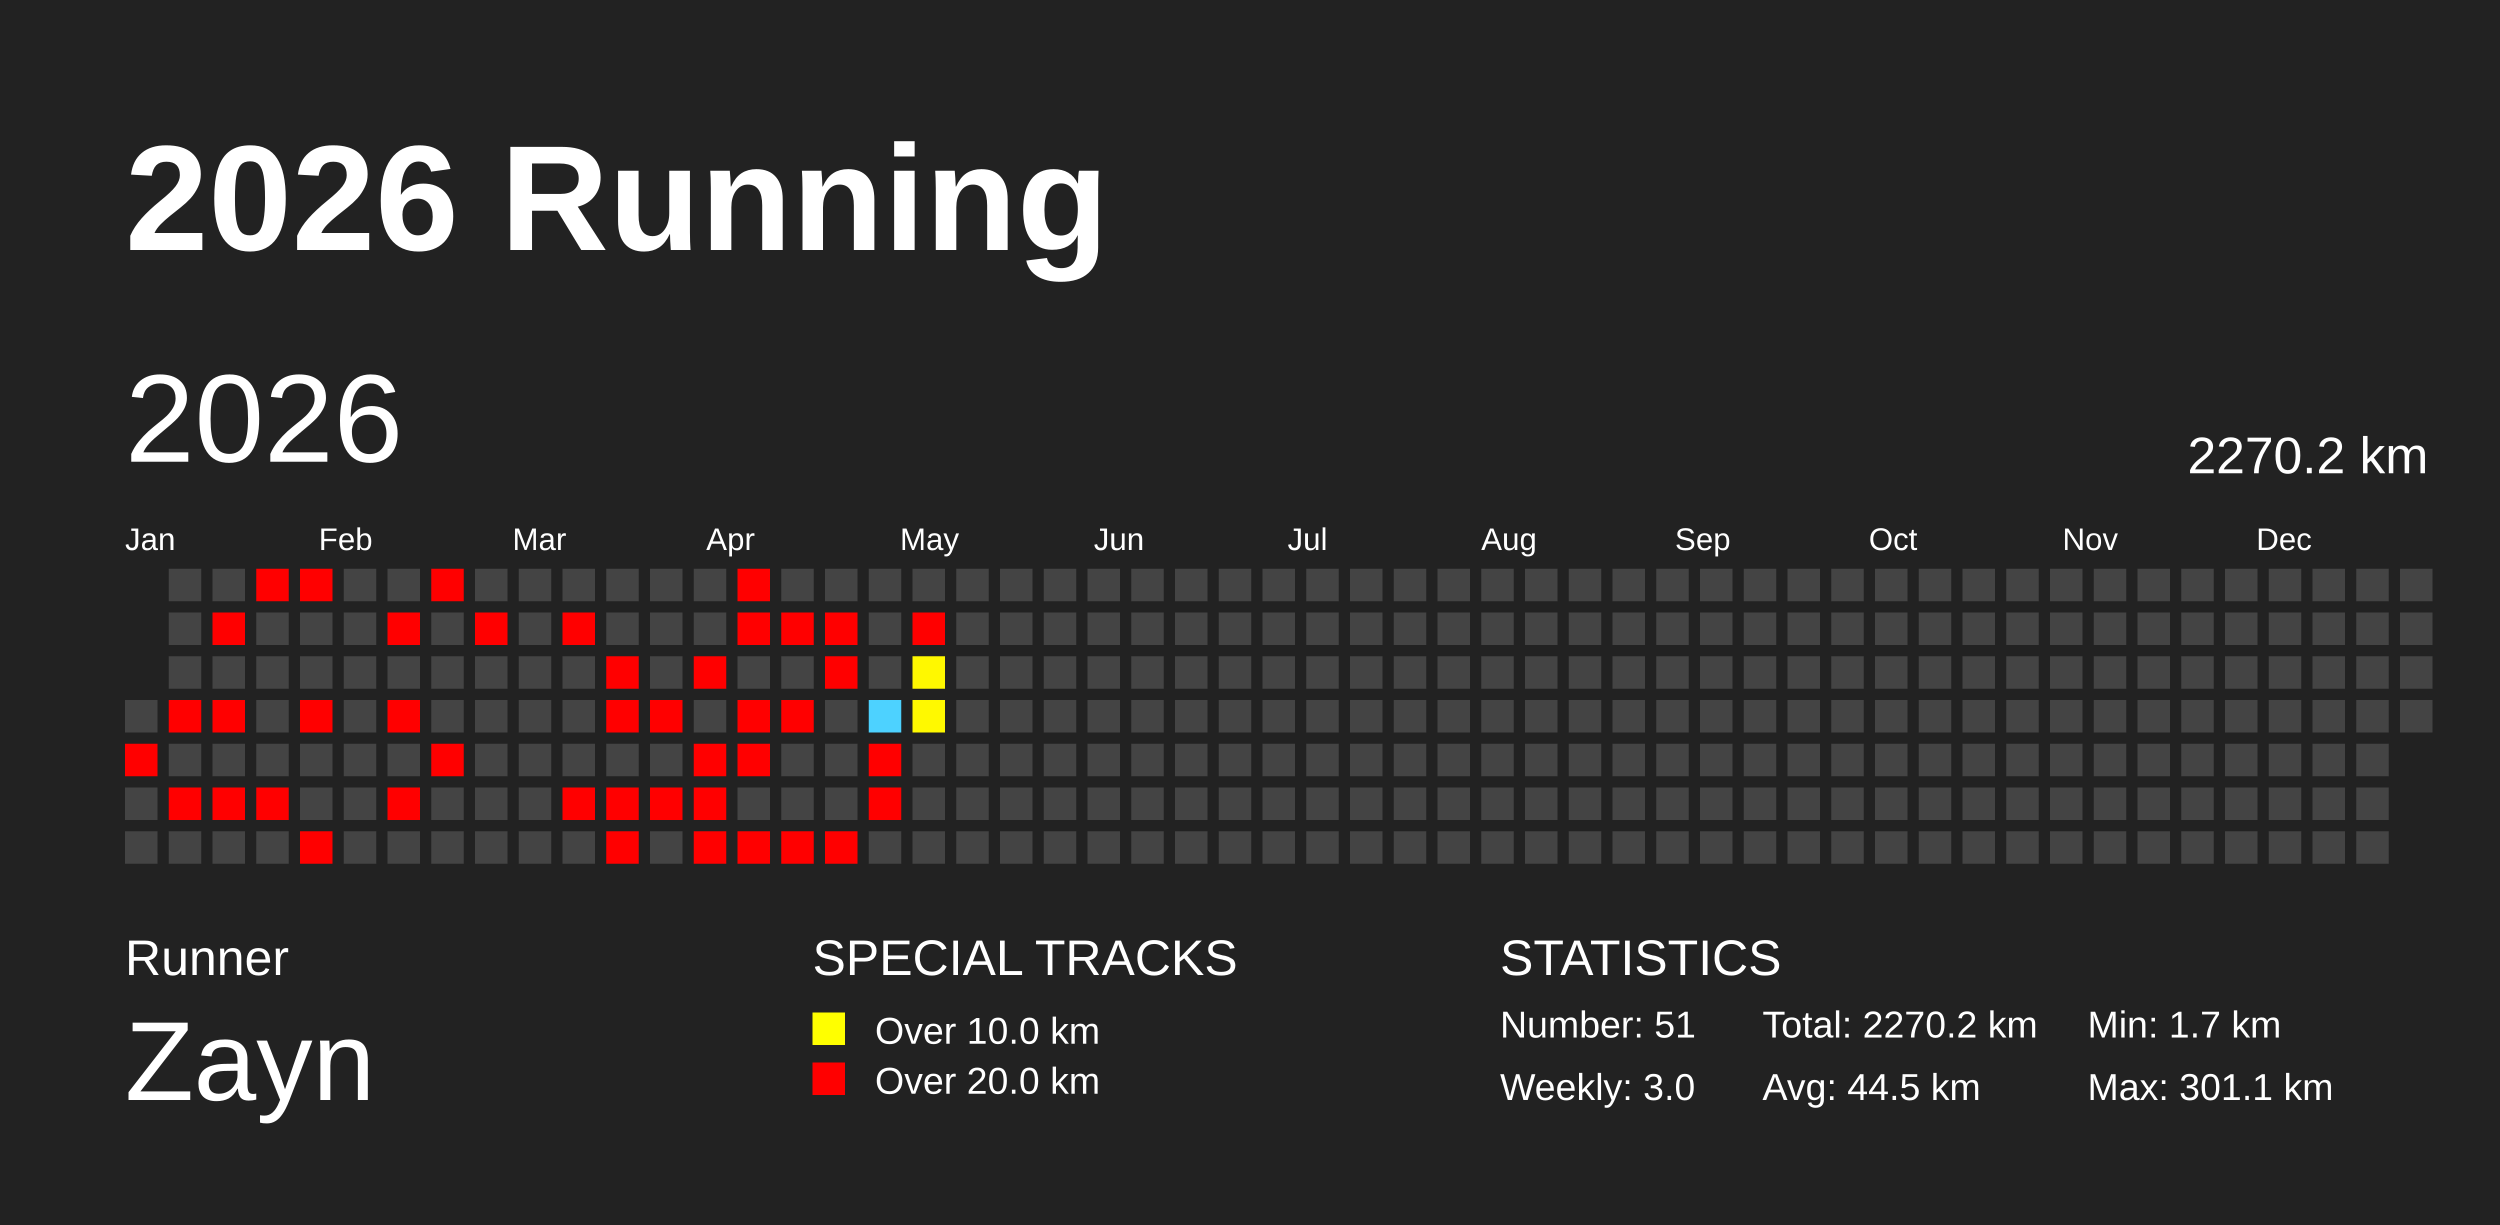
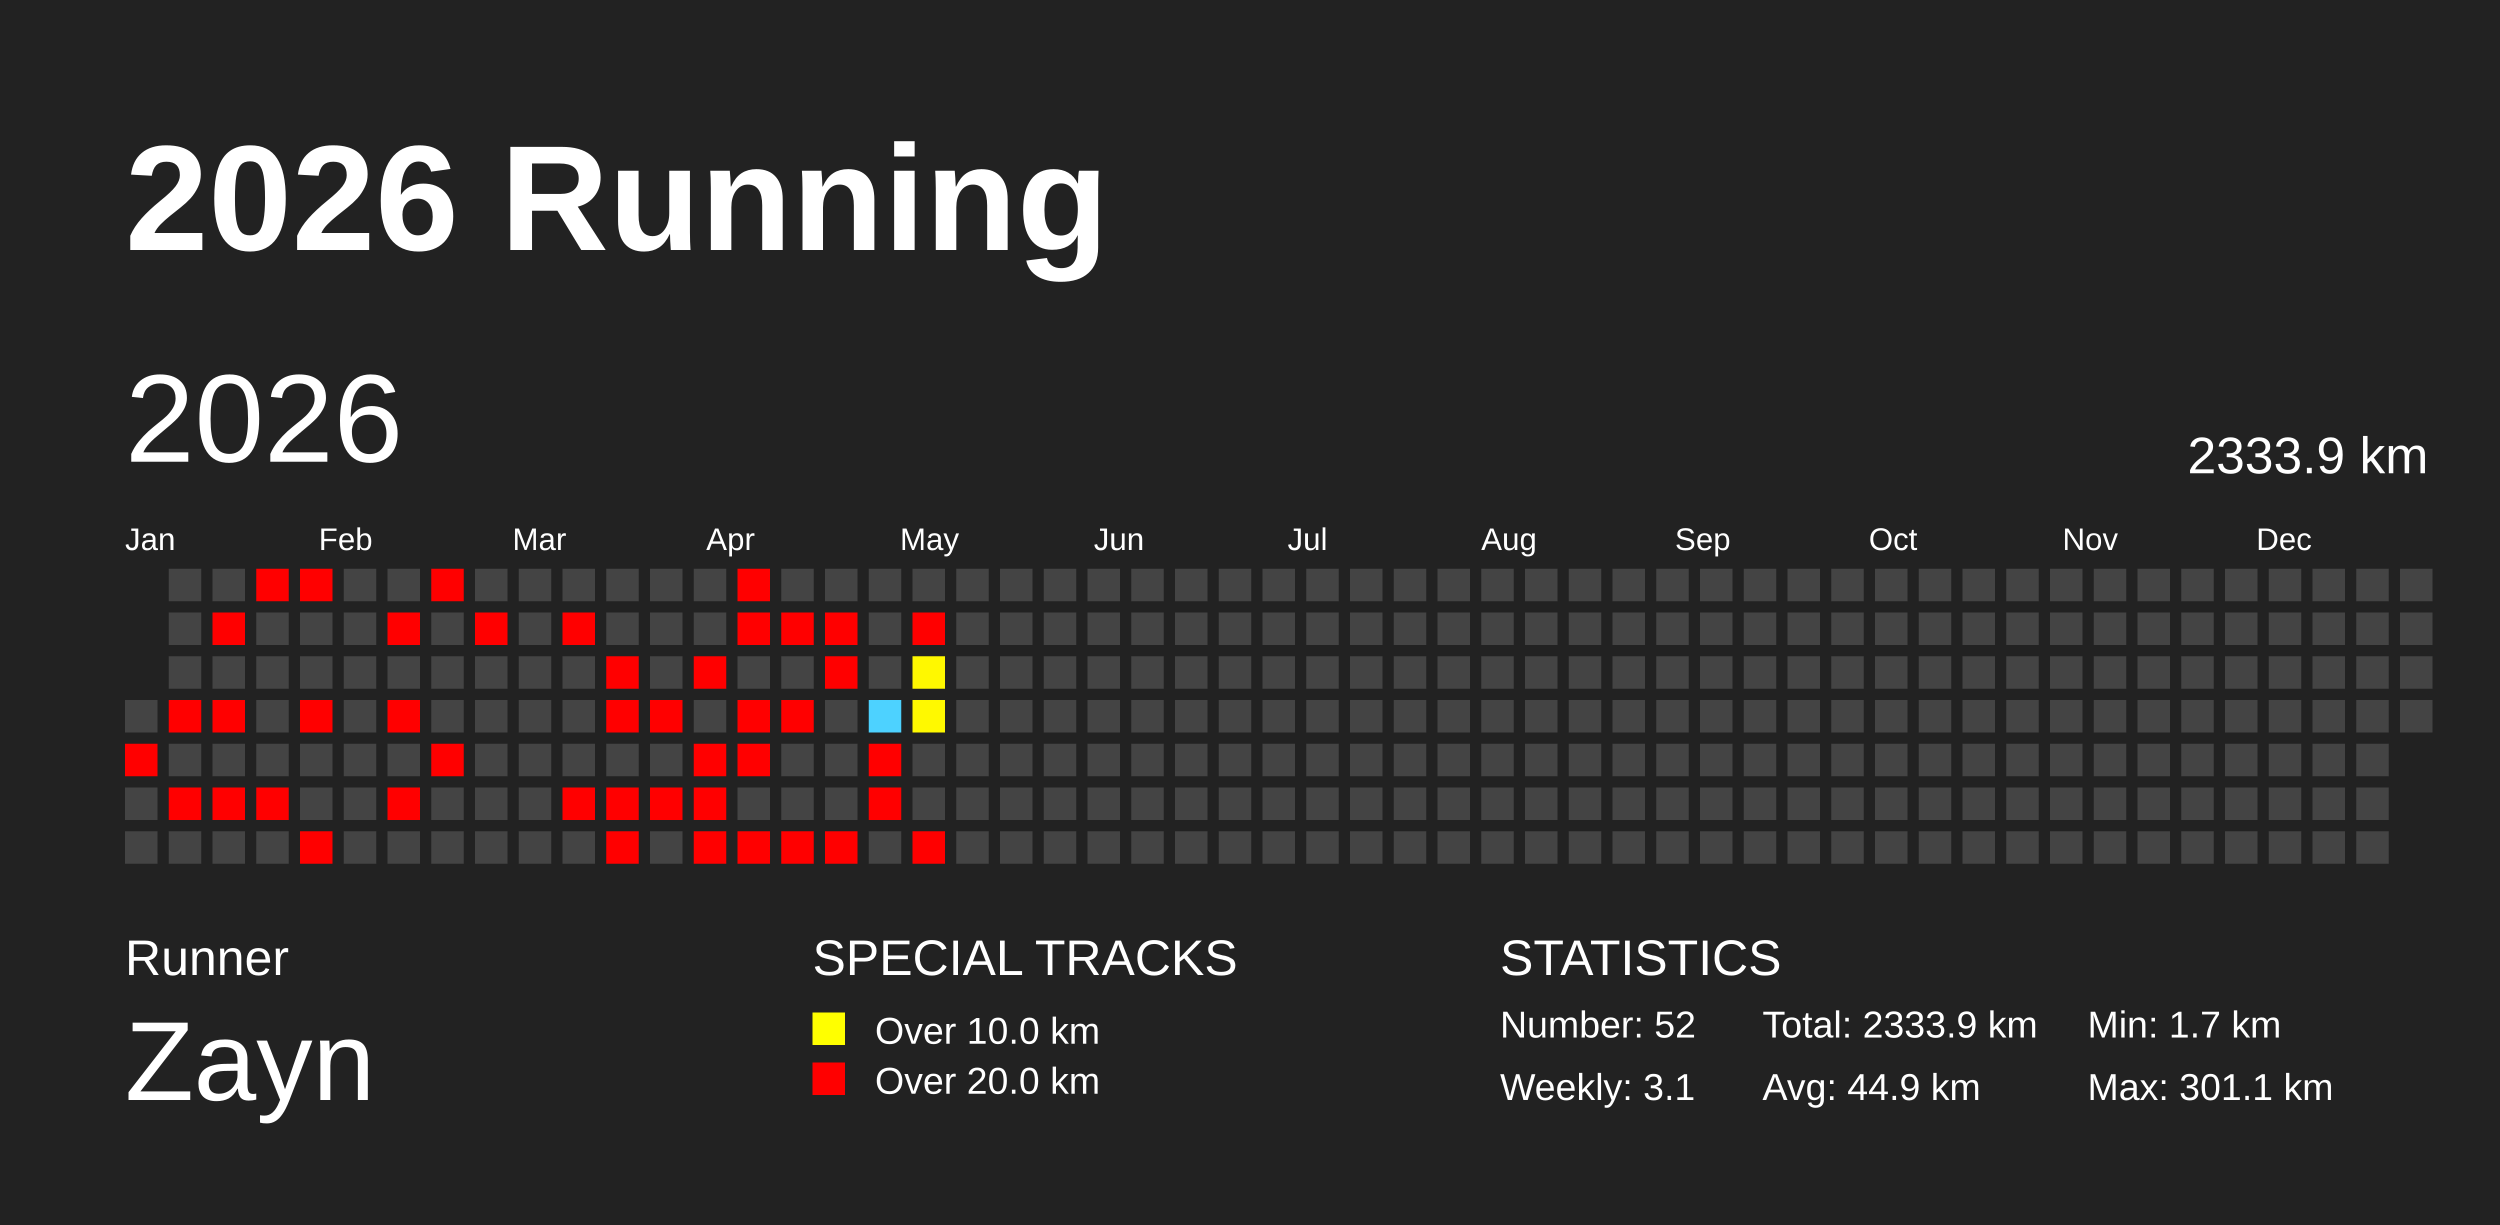
<svg xmlns="http://www.w3.org/2000/svg" baseProfile="full" height="98mm" version="1.1" viewBox="0,0,200,98" width="200mm">
  <defs />
  <rect fill="#222222" height="98" width="200" x="0" y="0" />
  <text fill="#FFFFFF" style="font-size:12px; font-family:Arial; font-weight:bold;" x="10" y="20">2026 Running</text>
  <text fill="#FFFFFF" style="font-size:4px; font-family:Arial" x="10" y="78">Runner</text>
  <text fill="#FFFFFF" style="font-size:9px; font-family:Arial" x="10" y="88">Zayn</text>
  <text fill="#FFFFFF" style="font-size:4px; font-family:Arial" x="65" y="78">SPECIAL TRACKS</text>
  <rect fill="yellow" height="2.6" width="2.6" x="65" y="81" />
  <text fill="#FFFFFF" style="font-size:3px; font-family:Arial" x="70" y="83.5">Over 10.0 km</text>
  <rect fill="red" height="2.6" width="2.6" x="65" y="85" />
  <text fill="#FFFFFF" style="font-size:3px; font-family:Arial" x="70" y="87.5">Over 20.0 km</text>
  <text fill="#FFFFFF" style="font-size:4px; font-family:Arial" x="120" y="78">STATISTICS</text>
-   <text fill="#FFFFFF" style="font-size:3px; font-family:Arial" x="120" y="83">Number: 51</text>
-   <text fill="#FFFFFF" style="font-size:3px; font-family:Arial" x="120" y="88">Weekly: 3.0</text>
-   <text fill="#FFFFFF" style="font-size:3px; font-family:Arial" x="141" y="83">Total: 2270.2 km</text>
-   <text fill="#FFFFFF" style="font-size:3px; font-family:Arial" x="141" y="88">Avg: 44.5 km</text>
+   <text fill="#FFFFFF" style="font-size:3px; font-family:Arial" x="120" y="83">Number: 52</text>
+   <text fill="#FFFFFF" style="font-size:3px; font-family:Arial" x="120" y="88">Weekly: 3.1</text>
+   <text fill="#FFFFFF" style="font-size:3px; font-family:Arial" x="141" y="83">Total: 2333.9 km</text>
+   <text fill="#FFFFFF" style="font-size:3px; font-family:Arial" x="141" y="88">Avg: 44.9 km</text>
  <text fill="#FFFFFF" style="font-size:3px; font-family:Arial" x="167" y="83">Min: 1.7 km</text>
  <text fill="#FFFFFF" style="font-size:3px; font-family:Arial" x="167" y="88">Max: 301.1 km</text>
  <text dominant-baseline="hanging" fill="#FFFFFF" style="font-size:10.0px; font-family:Arial;" x="10" y="30">2026</text>
-   <text dominant-baseline="hanging" fill="#FFFFFF" style="font-size:4.125px; font-family:Arial;" x="175" y="35">2270.2 km</text>
+   <text dominant-baseline="hanging" fill="#FFFFFF" style="font-size:4.125px; font-family:Arial;" x="175" y="35">2333.9 km</text>
  <text fill="#FFFFFF" style="font-size:2.5px; font-family:Arial" x="10.0" y="44">Jan</text>
  <text fill="#FFFFFF" style="font-size:2.5px; font-family:Arial" x="25.5" y="44">Feb</text>
  <text fill="#FFFFFF" style="font-size:2.5px; font-family:Arial" x="41.0" y="44">Mar</text>
  <text fill="#FFFFFF" style="font-size:2.5px; font-family:Arial" x="56.5" y="44">Apr</text>
  <text fill="#FFFFFF" style="font-size:2.5px; font-family:Arial" x="72.0" y="44">May</text>
  <text fill="#FFFFFF" style="font-size:2.5px; font-family:Arial" x="87.5" y="44">Jun</text>
  <text fill="#FFFFFF" style="font-size:2.5px; font-family:Arial" x="103.0" y="44">Jul</text>
  <text fill="#FFFFFF" style="font-size:2.5px; font-family:Arial" x="118.5" y="44">Aug</text>
  <text fill="#FFFFFF" style="font-size:2.5px; font-family:Arial" x="134.0" y="44">Sep</text>
  <text fill="#FFFFFF" style="font-size:2.5px; font-family:Arial" x="149.5" y="44">Oct</text>
  <text fill="#FFFFFF" style="font-size:2.5px; font-family:Arial" x="165.0" y="44">Nov</text>
  <text fill="#FFFFFF" style="font-size:2.5px; font-family:Arial" x="180.5" y="44">Dec</text>
  <rect fill="#444444" height="2.6" width="2.6" x="10.0" y="56.0" />
  <rect fill="red" height="2.6" width="2.6" x="10.0" y="59.5" />
  <rect fill="#444444" height="2.6" width="2.6" x="10.0" y="63.0" />
  <rect fill="#444444" height="2.6" width="2.6" x="10.0" y="66.5" />
  <rect fill="#444444" height="2.6" width="2.6" x="13.5" y="45.5" />
  <rect fill="#444444" height="2.6" width="2.6" x="13.5" y="49.0" />
  <rect fill="#444444" height="2.6" width="2.6" x="13.5" y="52.5" />
  <rect fill="red" height="2.6" width="2.6" x="13.5" y="56.0" />
  <rect fill="#444444" height="2.6" width="2.6" x="13.5" y="59.5" />
  <rect fill="red" height="2.6" width="2.6" x="13.5" y="63.0" />
  <rect fill="#444444" height="2.6" width="2.6" x="13.5" y="66.5" />
  <rect fill="#444444" height="2.6" width="2.6" x="17.0" y="45.5" />
  <rect fill="red" height="2.6" width="2.6" x="17.0" y="49.0" />
  <rect fill="#444444" height="2.6" width="2.6" x="17.0" y="52.5" />
  <rect fill="red" height="2.6" width="2.6" x="17.0" y="56.0" />
  <rect fill="#444444" height="2.6" width="2.6" x="17.0" y="59.5" />
  <rect fill="red" height="2.6" width="2.6" x="17.0" y="63.0" />
  <rect fill="#444444" height="2.6" width="2.6" x="17.0" y="66.5" />
  <rect fill="red" height="2.6" width="2.6" x="20.5" y="45.5" />
  <rect fill="#444444" height="2.6" width="2.6" x="20.5" y="49.0" />
  <rect fill="#444444" height="2.6" width="2.6" x="20.5" y="52.5" />
  <rect fill="#444444" height="2.6" width="2.6" x="20.5" y="56.0" />
  <rect fill="#444444" height="2.6" width="2.6" x="20.5" y="59.5" />
  <rect fill="red" height="2.6" width="2.6" x="20.5" y="63.0" />
  <rect fill="#444444" height="2.6" width="2.6" x="20.5" y="66.5" />
  <rect fill="red" height="2.6" width="2.6" x="24.0" y="45.5" />
  <rect fill="#444444" height="2.6" width="2.6" x="24.0" y="49.0" />
  <rect fill="#444444" height="2.6" width="2.6" x="24.0" y="52.5" />
  <rect fill="red" height="2.6" width="2.6" x="24.0" y="56.0" />
  <rect fill="#444444" height="2.6" width="2.6" x="24.0" y="59.5" />
  <rect fill="#444444" height="2.6" width="2.6" x="24.0" y="63.0" />
  <rect fill="red" height="2.6" width="2.6" x="24.0" y="66.5" />
  <rect fill="#444444" height="2.6" width="2.6" x="27.5" y="45.5" />
  <rect fill="#444444" height="2.6" width="2.6" x="27.5" y="49.0" />
  <rect fill="#444444" height="2.6" width="2.6" x="27.5" y="52.5" />
  <rect fill="#444444" height="2.6" width="2.6" x="27.5" y="56.0" />
  <rect fill="#444444" height="2.6" width="2.6" x="27.5" y="59.5" />
  <rect fill="#444444" height="2.6" width="2.6" x="27.5" y="63.0" />
  <rect fill="#444444" height="2.6" width="2.6" x="27.5" y="66.5" />
  <rect fill="#444444" height="2.6" width="2.6" x="31.0" y="45.5" />
  <rect fill="red" height="2.6" width="2.6" x="31.0" y="49.0" />
  <rect fill="#444444" height="2.6" width="2.6" x="31.0" y="52.5" />
  <rect fill="red" height="2.6" width="2.6" x="31.0" y="56.0" />
  <rect fill="#444444" height="2.6" width="2.6" x="31.0" y="59.5" />
  <rect fill="red" height="2.6" width="2.6" x="31.0" y="63.0" />
  <rect fill="#444444" height="2.6" width="2.6" x="31.0" y="66.5" />
  <rect fill="red" height="2.6" width="2.6" x="34.5" y="45.5" />
  <rect fill="#444444" height="2.6" width="2.6" x="34.5" y="49.0" />
  <rect fill="#444444" height="2.6" width="2.6" x="34.5" y="52.5" />
  <rect fill="#444444" height="2.6" width="2.6" x="34.5" y="56.0" />
  <rect fill="red" height="2.6" width="2.6" x="34.5" y="59.5" />
  <rect fill="#444444" height="2.6" width="2.6" x="34.5" y="63.0" />
  <rect fill="#444444" height="2.6" width="2.6" x="34.5" y="66.5" />
  <rect fill="#444444" height="2.6" width="2.6" x="38.0" y="45.5" />
  <rect fill="red" height="2.6" width="2.6" x="38.0" y="49.0" />
  <rect fill="#444444" height="2.6" width="2.6" x="38.0" y="52.5" />
  <rect fill="#444444" height="2.6" width="2.6" x="38.0" y="56.0" />
  <rect fill="#444444" height="2.6" width="2.6" x="38.0" y="59.5" />
  <rect fill="#444444" height="2.6" width="2.6" x="38.0" y="63.0" />
  <rect fill="#444444" height="2.6" width="2.6" x="38.0" y="66.5" />
  <rect fill="#444444" height="2.6" width="2.6" x="41.5" y="45.5" />
  <rect fill="#444444" height="2.6" width="2.6" x="41.5" y="49.0" />
  <rect fill="#444444" height="2.6" width="2.6" x="41.5" y="52.5" />
  <rect fill="#444444" height="2.6" width="2.6" x="41.5" y="56.0" />
  <rect fill="#444444" height="2.6" width="2.6" x="41.5" y="59.5" />
  <rect fill="#444444" height="2.6" width="2.6" x="41.5" y="63.0" />
  <rect fill="#444444" height="2.6" width="2.6" x="41.5" y="66.5" />
  <rect fill="#444444" height="2.6" width="2.6" x="45.0" y="45.5" />
  <rect fill="red" height="2.6" width="2.6" x="45.0" y="49.0" />
  <rect fill="#444444" height="2.6" width="2.6" x="45.0" y="52.5" />
  <rect fill="#444444" height="2.6" width="2.6" x="45.0" y="56.0" />
  <rect fill="#444444" height="2.6" width="2.6" x="45.0" y="59.5" />
  <rect fill="red" height="2.6" width="2.6" x="45.0" y="63.0" />
  <rect fill="#444444" height="2.6" width="2.6" x="45.0" y="66.5" />
  <rect fill="#444444" height="2.6" width="2.6" x="48.5" y="45.5" />
  <rect fill="#444444" height="2.6" width="2.6" x="48.5" y="49.0" />
  <rect fill="red" height="2.6" width="2.6" x="48.5" y="52.5" />
  <rect fill="red" height="2.6" width="2.6" x="48.5" y="56.0" />
  <rect fill="#444444" height="2.6" width="2.6" x="48.5" y="59.5" />
  <rect fill="red" height="2.6" width="2.6" x="48.5" y="63.0" />
  <rect fill="red" height="2.6" width="2.6" x="48.5" y="66.5" />
  <rect fill="#444444" height="2.6" width="2.6" x="52.0" y="45.5" />
  <rect fill="#444444" height="2.6" width="2.6" x="52.0" y="49.0" />
  <rect fill="#444444" height="2.6" width="2.6" x="52.0" y="52.5" />
  <rect fill="red" height="2.6" width="2.6" x="52.0" y="56.0" />
  <rect fill="#444444" height="2.6" width="2.6" x="52.0" y="59.5" />
  <rect fill="red" height="2.6" width="2.6" x="52.0" y="63.0" />
  <rect fill="#444444" height="2.6" width="2.6" x="52.0" y="66.5" />
  <rect fill="#444444" height="2.6" width="2.6" x="55.5" y="45.5" />
  <rect fill="#444444" height="2.6" width="2.6" x="55.5" y="49.0" />
  <rect fill="red" height="2.6" width="2.6" x="55.5" y="52.5" />
  <rect fill="#444444" height="2.6" width="2.6" x="55.5" y="56.0" />
  <rect fill="red" height="2.6" width="2.6" x="55.5" y="59.5" />
  <rect fill="red" height="2.6" width="2.6" x="55.5" y="63.0" />
  <rect fill="red" height="2.6" width="2.6" x="55.5" y="66.5" />
  <rect fill="red" height="2.6" width="2.6" x="59.0" y="45.5" />
  <rect fill="red" height="2.6" width="2.6" x="59.0" y="49.0" />
  <rect fill="#444444" height="2.6" width="2.6" x="59.0" y="52.5" />
  <rect fill="red" height="2.6" width="2.6" x="59.0" y="56.0" />
  <rect fill="red" height="2.6" width="2.6" x="59.0" y="59.5" />
  <rect fill="#444444" height="2.6" width="2.6" x="59.0" y="63.0" />
  <rect fill="red" height="2.6" width="2.6" x="59.0" y="66.5" />
  <rect fill="#444444" height="2.6" width="2.6" x="62.5" y="45.5" />
  <rect fill="red" height="2.6" width="2.6" x="62.5" y="49.0" />
  <rect fill="#444444" height="2.6" width="2.6" x="62.5" y="52.5" />
  <rect fill="red" height="2.6" width="2.6" x="62.5" y="56.0" />
  <rect fill="#444444" height="2.6" width="2.6" x="62.5" y="59.5" />
  <rect fill="#444444" height="2.6" width="2.6" x="62.5" y="63.0" />
  <rect fill="red" height="2.6" width="2.6" x="62.5" y="66.5" />
  <rect fill="#444444" height="2.6" width="2.6" x="66.0" y="45.5" />
  <rect fill="red" height="2.6" width="2.6" x="66.0" y="49.0" />
  <rect fill="red" height="2.6" width="2.6" x="66.0" y="52.5" />
  <rect fill="#444444" height="2.6" width="2.6" x="66.0" y="56.0" />
  <rect fill="#444444" height="2.6" width="2.6" x="66.0" y="59.5" />
  <rect fill="#444444" height="2.6" width="2.6" x="66.0" y="63.0" />
  <rect fill="red" height="2.6" width="2.6" x="66.0" y="66.5" />
  <rect fill="#444444" height="2.6" width="2.6" x="69.5" y="45.5" />
  <rect fill="#444444" height="2.6" width="2.6" x="69.5" y="49.0" />
  <rect fill="#444444" height="2.6" width="2.6" x="69.5" y="52.5" />
  <rect fill="#4dd2ff" height="2.6" width="2.6" x="69.5" y="56.0" />
  <rect fill="red" height="2.6" width="2.6" x="69.5" y="59.5" />
  <rect fill="red" height="2.6" width="2.6" x="69.5" y="63.0" />
  <rect fill="#444444" height="2.6" width="2.6" x="69.5" y="66.5" />
  <rect fill="#444444" height="2.6" width="2.6" x="73.0" y="45.5" />
  <rect fill="red" height="2.6" width="2.6" x="73.0" y="49.0" />
  <rect fill="#fff800" height="2.6" width="2.6" x="73.0" y="52.5" />
  <rect fill="#fff900" height="2.6" width="2.6" x="73.0" y="56.0" />
  <rect fill="#444444" height="2.6" width="2.6" x="73.0" y="59.5" />
  <rect fill="#444444" height="2.6" width="2.6" x="73.0" y="63.0" />
-   <rect fill="#444444" height="2.6" width="2.6" x="73.0" y="66.5" />
+   <rect fill="red" height="2.6" width="2.6" x="73.0" y="66.5" />
  <rect fill="#444444" height="2.6" width="2.6" x="76.5" y="45.5" />
  <rect fill="#444444" height="2.6" width="2.6" x="76.5" y="49.0" />
  <rect fill="#444444" height="2.6" width="2.6" x="76.5" y="52.5" />
  <rect fill="#444444" height="2.6" width="2.6" x="76.5" y="56.0" />
  <rect fill="#444444" height="2.6" width="2.6" x="76.5" y="59.5" />
  <rect fill="#444444" height="2.6" width="2.6" x="76.5" y="63.0" />
  <rect fill="#444444" height="2.6" width="2.6" x="76.5" y="66.5" />
  <rect fill="#444444" height="2.6" width="2.6" x="80.0" y="45.5" />
  <rect fill="#444444" height="2.6" width="2.6" x="80.0" y="49.0" />
  <rect fill="#444444" height="2.6" width="2.6" x="80.0" y="52.5" />
  <rect fill="#444444" height="2.6" width="2.6" x="80.0" y="56.0" />
  <rect fill="#444444" height="2.6" width="2.6" x="80.0" y="59.5" />
  <rect fill="#444444" height="2.6" width="2.6" x="80.0" y="63.0" />
  <rect fill="#444444" height="2.6" width="2.6" x="80.0" y="66.5" />
  <rect fill="#444444" height="2.6" width="2.6" x="83.5" y="45.5" />
  <rect fill="#444444" height="2.6" width="2.6" x="83.5" y="49.0" />
  <rect fill="#444444" height="2.6" width="2.6" x="83.5" y="52.5" />
  <rect fill="#444444" height="2.6" width="2.6" x="83.5" y="56.0" />
  <rect fill="#444444" height="2.6" width="2.6" x="83.5" y="59.5" />
  <rect fill="#444444" height="2.6" width="2.6" x="83.5" y="63.0" />
  <rect fill="#444444" height="2.6" width="2.6" x="83.5" y="66.5" />
  <rect fill="#444444" height="2.6" width="2.6" x="87.0" y="45.5" />
  <rect fill="#444444" height="2.6" width="2.6" x="87.0" y="49.0" />
  <rect fill="#444444" height="2.6" width="2.6" x="87.0" y="52.5" />
  <rect fill="#444444" height="2.6" width="2.6" x="87.0" y="56.0" />
  <rect fill="#444444" height="2.6" width="2.6" x="87.0" y="59.5" />
  <rect fill="#444444" height="2.6" width="2.6" x="87.0" y="63.0" />
  <rect fill="#444444" height="2.6" width="2.6" x="87.0" y="66.5" />
  <rect fill="#444444" height="2.6" width="2.6" x="90.5" y="45.5" />
  <rect fill="#444444" height="2.6" width="2.6" x="90.5" y="49.0" />
  <rect fill="#444444" height="2.6" width="2.6" x="90.5" y="52.5" />
  <rect fill="#444444" height="2.6" width="2.6" x="90.5" y="56.0" />
  <rect fill="#444444" height="2.6" width="2.6" x="90.5" y="59.5" />
  <rect fill="#444444" height="2.6" width="2.6" x="90.5" y="63.0" />
  <rect fill="#444444" height="2.6" width="2.6" x="90.5" y="66.5" />
  <rect fill="#444444" height="2.6" width="2.6" x="94.0" y="45.5" />
  <rect fill="#444444" height="2.6" width="2.6" x="94.0" y="49.0" />
  <rect fill="#444444" height="2.6" width="2.6" x="94.0" y="52.5" />
  <rect fill="#444444" height="2.6" width="2.6" x="94.0" y="56.0" />
  <rect fill="#444444" height="2.6" width="2.6" x="94.0" y="59.5" />
  <rect fill="#444444" height="2.6" width="2.6" x="94.0" y="63.0" />
  <rect fill="#444444" height="2.6" width="2.6" x="94.0" y="66.5" />
  <rect fill="#444444" height="2.6" width="2.6" x="97.5" y="45.5" />
  <rect fill="#444444" height="2.6" width="2.6" x="97.5" y="49.0" />
  <rect fill="#444444" height="2.6" width="2.6" x="97.5" y="52.5" />
  <rect fill="#444444" height="2.6" width="2.6" x="97.5" y="56.0" />
  <rect fill="#444444" height="2.6" width="2.6" x="97.5" y="59.5" />
  <rect fill="#444444" height="2.6" width="2.6" x="97.5" y="63.0" />
  <rect fill="#444444" height="2.6" width="2.6" x="97.5" y="66.5" />
  <rect fill="#444444" height="2.6" width="2.6" x="101.0" y="45.5" />
  <rect fill="#444444" height="2.6" width="2.6" x="101.0" y="49.0" />
  <rect fill="#444444" height="2.6" width="2.6" x="101.0" y="52.5" />
  <rect fill="#444444" height="2.6" width="2.6" x="101.0" y="56.0" />
  <rect fill="#444444" height="2.6" width="2.6" x="101.0" y="59.5" />
  <rect fill="#444444" height="2.6" width="2.6" x="101.0" y="63.0" />
  <rect fill="#444444" height="2.6" width="2.6" x="101.0" y="66.5" />
  <rect fill="#444444" height="2.6" width="2.6" x="104.5" y="45.5" />
  <rect fill="#444444" height="2.6" width="2.6" x="104.5" y="49.0" />
  <rect fill="#444444" height="2.6" width="2.6" x="104.5" y="52.5" />
  <rect fill="#444444" height="2.6" width="2.6" x="104.5" y="56.0" />
  <rect fill="#444444" height="2.6" width="2.6" x="104.5" y="59.5" />
  <rect fill="#444444" height="2.6" width="2.6" x="104.5" y="63.0" />
  <rect fill="#444444" height="2.6" width="2.6" x="104.5" y="66.5" />
  <rect fill="#444444" height="2.6" width="2.6" x="108.0" y="45.5" />
  <rect fill="#444444" height="2.6" width="2.6" x="108.0" y="49.0" />
  <rect fill="#444444" height="2.6" width="2.6" x="108.0" y="52.5" />
  <rect fill="#444444" height="2.6" width="2.6" x="108.0" y="56.0" />
  <rect fill="#444444" height="2.6" width="2.6" x="108.0" y="59.5" />
  <rect fill="#444444" height="2.6" width="2.6" x="108.0" y="63.0" />
  <rect fill="#444444" height="2.6" width="2.6" x="108.0" y="66.5" />
  <rect fill="#444444" height="2.6" width="2.6" x="111.5" y="45.5" />
  <rect fill="#444444" height="2.6" width="2.6" x="111.5" y="49.0" />
  <rect fill="#444444" height="2.6" width="2.6" x="111.5" y="52.5" />
  <rect fill="#444444" height="2.6" width="2.6" x="111.5" y="56.0" />
  <rect fill="#444444" height="2.6" width="2.6" x="111.5" y="59.5" />
  <rect fill="#444444" height="2.6" width="2.6" x="111.5" y="63.0" />
  <rect fill="#444444" height="2.6" width="2.6" x="111.5" y="66.5" />
  <rect fill="#444444" height="2.6" width="2.6" x="115.0" y="45.5" />
  <rect fill="#444444" height="2.6" width="2.6" x="115.0" y="49.0" />
  <rect fill="#444444" height="2.6" width="2.6" x="115.0" y="52.5" />
  <rect fill="#444444" height="2.6" width="2.6" x="115.0" y="56.0" />
  <rect fill="#444444" height="2.6" width="2.6" x="115.0" y="59.5" />
  <rect fill="#444444" height="2.6" width="2.6" x="115.0" y="63.0" />
  <rect fill="#444444" height="2.6" width="2.6" x="115.0" y="66.5" />
  <rect fill="#444444" height="2.6" width="2.6" x="118.5" y="45.5" />
  <rect fill="#444444" height="2.6" width="2.6" x="118.5" y="49.0" />
  <rect fill="#444444" height="2.6" width="2.6" x="118.5" y="52.5" />
  <rect fill="#444444" height="2.6" width="2.6" x="118.5" y="56.0" />
  <rect fill="#444444" height="2.6" width="2.6" x="118.5" y="59.5" />
  <rect fill="#444444" height="2.6" width="2.6" x="118.5" y="63.0" />
  <rect fill="#444444" height="2.6" width="2.6" x="118.5" y="66.5" />
  <rect fill="#444444" height="2.6" width="2.6" x="122.0" y="45.5" />
  <rect fill="#444444" height="2.6" width="2.6" x="122.0" y="49.0" />
  <rect fill="#444444" height="2.6" width="2.6" x="122.0" y="52.5" />
  <rect fill="#444444" height="2.6" width="2.6" x="122.0" y="56.0" />
  <rect fill="#444444" height="2.6" width="2.6" x="122.0" y="59.5" />
  <rect fill="#444444" height="2.6" width="2.6" x="122.0" y="63.0" />
  <rect fill="#444444" height="2.6" width="2.6" x="122.0" y="66.5" />
  <rect fill="#444444" height="2.6" width="2.6" x="125.5" y="45.5" />
  <rect fill="#444444" height="2.6" width="2.6" x="125.5" y="49.0" />
  <rect fill="#444444" height="2.6" width="2.6" x="125.5" y="52.5" />
  <rect fill="#444444" height="2.6" width="2.6" x="125.5" y="56.0" />
  <rect fill="#444444" height="2.6" width="2.6" x="125.5" y="59.5" />
  <rect fill="#444444" height="2.6" width="2.6" x="125.5" y="63.0" />
  <rect fill="#444444" height="2.6" width="2.6" x="125.5" y="66.5" />
  <rect fill="#444444" height="2.6" width="2.6" x="129.0" y="45.5" />
  <rect fill="#444444" height="2.6" width="2.6" x="129.0" y="49.0" />
  <rect fill="#444444" height="2.6" width="2.6" x="129.0" y="52.5" />
  <rect fill="#444444" height="2.6" width="2.6" x="129.0" y="56.0" />
  <rect fill="#444444" height="2.6" width="2.6" x="129.0" y="59.5" />
  <rect fill="#444444" height="2.6" width="2.6" x="129.0" y="63.0" />
  <rect fill="#444444" height="2.6" width="2.6" x="129.0" y="66.5" />
  <rect fill="#444444" height="2.6" width="2.6" x="132.5" y="45.5" />
  <rect fill="#444444" height="2.6" width="2.6" x="132.5" y="49.0" />
  <rect fill="#444444" height="2.6" width="2.6" x="132.5" y="52.5" />
  <rect fill="#444444" height="2.6" width="2.6" x="132.5" y="56.0" />
  <rect fill="#444444" height="2.6" width="2.6" x="132.5" y="59.5" />
  <rect fill="#444444" height="2.6" width="2.6" x="132.5" y="63.0" />
  <rect fill="#444444" height="2.6" width="2.6" x="132.5" y="66.5" />
  <rect fill="#444444" height="2.6" width="2.6" x="136.0" y="45.5" />
  <rect fill="#444444" height="2.6" width="2.6" x="136.0" y="49.0" />
  <rect fill="#444444" height="2.6" width="2.6" x="136.0" y="52.5" />
  <rect fill="#444444" height="2.6" width="2.6" x="136.0" y="56.0" />
  <rect fill="#444444" height="2.6" width="2.6" x="136.0" y="59.5" />
  <rect fill="#444444" height="2.6" width="2.6" x="136.0" y="63.0" />
  <rect fill="#444444" height="2.6" width="2.6" x="136.0" y="66.5" />
  <rect fill="#444444" height="2.6" width="2.6" x="139.5" y="45.5" />
  <rect fill="#444444" height="2.6" width="2.6" x="139.5" y="49.0" />
  <rect fill="#444444" height="2.6" width="2.6" x="139.5" y="52.5" />
  <rect fill="#444444" height="2.6" width="2.6" x="139.5" y="56.0" />
  <rect fill="#444444" height="2.6" width="2.6" x="139.5" y="59.5" />
  <rect fill="#444444" height="2.6" width="2.6" x="139.5" y="63.0" />
  <rect fill="#444444" height="2.6" width="2.6" x="139.5" y="66.5" />
  <rect fill="#444444" height="2.6" width="2.6" x="143.0" y="45.5" />
  <rect fill="#444444" height="2.6" width="2.6" x="143.0" y="49.0" />
  <rect fill="#444444" height="2.6" width="2.6" x="143.0" y="52.5" />
  <rect fill="#444444" height="2.6" width="2.6" x="143.0" y="56.0" />
  <rect fill="#444444" height="2.6" width="2.6" x="143.0" y="59.5" />
  <rect fill="#444444" height="2.6" width="2.6" x="143.0" y="63.0" />
  <rect fill="#444444" height="2.6" width="2.6" x="143.0" y="66.5" />
  <rect fill="#444444" height="2.6" width="2.6" x="146.5" y="45.5" />
  <rect fill="#444444" height="2.6" width="2.6" x="146.5" y="49.0" />
  <rect fill="#444444" height="2.6" width="2.6" x="146.5" y="52.5" />
  <rect fill="#444444" height="2.6" width="2.6" x="146.5" y="56.0" />
  <rect fill="#444444" height="2.6" width="2.6" x="146.5" y="59.5" />
  <rect fill="#444444" height="2.6" width="2.6" x="146.5" y="63.0" />
  <rect fill="#444444" height="2.6" width="2.6" x="146.5" y="66.5" />
  <rect fill="#444444" height="2.6" width="2.6" x="150.0" y="45.5" />
  <rect fill="#444444" height="2.6" width="2.6" x="150.0" y="49.0" />
  <rect fill="#444444" height="2.6" width="2.6" x="150.0" y="52.5" />
  <rect fill="#444444" height="2.6" width="2.6" x="150.0" y="56.0" />
  <rect fill="#444444" height="2.6" width="2.6" x="150.0" y="59.5" />
  <rect fill="#444444" height="2.6" width="2.6" x="150.0" y="63.0" />
  <rect fill="#444444" height="2.6" width="2.6" x="150.0" y="66.5" />
  <rect fill="#444444" height="2.6" width="2.6" x="153.5" y="45.5" />
  <rect fill="#444444" height="2.6" width="2.6" x="153.5" y="49.0" />
  <rect fill="#444444" height="2.6" width="2.6" x="153.5" y="52.5" />
  <rect fill="#444444" height="2.6" width="2.6" x="153.5" y="56.0" />
  <rect fill="#444444" height="2.6" width="2.6" x="153.5" y="59.5" />
  <rect fill="#444444" height="2.6" width="2.6" x="153.5" y="63.0" />
  <rect fill="#444444" height="2.6" width="2.6" x="153.5" y="66.5" />
  <rect fill="#444444" height="2.6" width="2.6" x="157.0" y="45.5" />
  <rect fill="#444444" height="2.6" width="2.6" x="157.0" y="49.0" />
  <rect fill="#444444" height="2.6" width="2.6" x="157.0" y="52.5" />
  <rect fill="#444444" height="2.6" width="2.6" x="157.0" y="56.0" />
  <rect fill="#444444" height="2.6" width="2.6" x="157.0" y="59.5" />
  <rect fill="#444444" height="2.6" width="2.6" x="157.0" y="63.0" />
  <rect fill="#444444" height="2.6" width="2.6" x="157.0" y="66.5" />
  <rect fill="#444444" height="2.6" width="2.6" x="160.5" y="45.5" />
  <rect fill="#444444" height="2.6" width="2.6" x="160.5" y="49.0" />
  <rect fill="#444444" height="2.6" width="2.6" x="160.5" y="52.5" />
  <rect fill="#444444" height="2.6" width="2.6" x="160.5" y="56.0" />
  <rect fill="#444444" height="2.6" width="2.6" x="160.5" y="59.5" />
  <rect fill="#444444" height="2.6" width="2.6" x="160.5" y="63.0" />
  <rect fill="#444444" height="2.6" width="2.6" x="160.5" y="66.5" />
  <rect fill="#444444" height="2.6" width="2.6" x="164.0" y="45.5" />
  <rect fill="#444444" height="2.6" width="2.6" x="164.0" y="49.0" />
  <rect fill="#444444" height="2.6" width="2.6" x="164.0" y="52.5" />
  <rect fill="#444444" height="2.6" width="2.6" x="164.0" y="56.0" />
  <rect fill="#444444" height="2.6" width="2.6" x="164.0" y="59.5" />
  <rect fill="#444444" height="2.6" width="2.6" x="164.0" y="63.0" />
  <rect fill="#444444" height="2.6" width="2.6" x="164.0" y="66.5" />
  <rect fill="#444444" height="2.6" width="2.6" x="167.5" y="45.5" />
  <rect fill="#444444" height="2.6" width="2.6" x="167.5" y="49.0" />
  <rect fill="#444444" height="2.6" width="2.6" x="167.5" y="52.5" />
  <rect fill="#444444" height="2.6" width="2.6" x="167.5" y="56.0" />
  <rect fill="#444444" height="2.6" width="2.6" x="167.5" y="59.5" />
  <rect fill="#444444" height="2.6" width="2.6" x="167.5" y="63.0" />
  <rect fill="#444444" height="2.6" width="2.6" x="167.5" y="66.5" />
  <rect fill="#444444" height="2.6" width="2.6" x="171.0" y="45.5" />
  <rect fill="#444444" height="2.6" width="2.6" x="171.0" y="49.0" />
  <rect fill="#444444" height="2.6" width="2.6" x="171.0" y="52.5" />
  <rect fill="#444444" height="2.6" width="2.6" x="171.0" y="56.0" />
  <rect fill="#444444" height="2.6" width="2.6" x="171.0" y="59.5" />
  <rect fill="#444444" height="2.6" width="2.6" x="171.0" y="63.0" />
  <rect fill="#444444" height="2.6" width="2.6" x="171.0" y="66.5" />
  <rect fill="#444444" height="2.6" width="2.6" x="174.5" y="45.5" />
  <rect fill="#444444" height="2.6" width="2.6" x="174.5" y="49.0" />
  <rect fill="#444444" height="2.6" width="2.6" x="174.5" y="52.5" />
  <rect fill="#444444" height="2.6" width="2.6" x="174.5" y="56.0" />
  <rect fill="#444444" height="2.6" width="2.6" x="174.5" y="59.5" />
  <rect fill="#444444" height="2.6" width="2.6" x="174.5" y="63.0" />
  <rect fill="#444444" height="2.6" width="2.6" x="174.5" y="66.5" />
  <rect fill="#444444" height="2.6" width="2.6" x="178.0" y="45.5" />
  <rect fill="#444444" height="2.6" width="2.6" x="178.0" y="49.0" />
  <rect fill="#444444" height="2.6" width="2.6" x="178.0" y="52.5" />
  <rect fill="#444444" height="2.6" width="2.6" x="178.0" y="56.0" />
  <rect fill="#444444" height="2.6" width="2.6" x="178.0" y="59.5" />
  <rect fill="#444444" height="2.6" width="2.6" x="178.0" y="63.0" />
  <rect fill="#444444" height="2.6" width="2.6" x="178.0" y="66.5" />
  <rect fill="#444444" height="2.6" width="2.6" x="181.5" y="45.5" />
  <rect fill="#444444" height="2.6" width="2.6" x="181.5" y="49.0" />
  <rect fill="#444444" height="2.6" width="2.6" x="181.5" y="52.5" />
  <rect fill="#444444" height="2.6" width="2.6" x="181.5" y="56.0" />
  <rect fill="#444444" height="2.6" width="2.6" x="181.5" y="59.5" />
  <rect fill="#444444" height="2.6" width="2.6" x="181.5" y="63.0" />
  <rect fill="#444444" height="2.6" width="2.6" x="181.5" y="66.5" />
  <rect fill="#444444" height="2.6" width="2.6" x="185.0" y="45.5" />
  <rect fill="#444444" height="2.6" width="2.6" x="185.0" y="49.0" />
  <rect fill="#444444" height="2.6" width="2.6" x="185.0" y="52.5" />
  <rect fill="#444444" height="2.6" width="2.6" x="185.0" y="56.0" />
  <rect fill="#444444" height="2.6" width="2.6" x="185.0" y="59.5" />
  <rect fill="#444444" height="2.6" width="2.6" x="185.0" y="63.0" />
  <rect fill="#444444" height="2.6" width="2.6" x="185.0" y="66.5" />
  <rect fill="#444444" height="2.6" width="2.6" x="188.5" y="45.5" />
  <rect fill="#444444" height="2.6" width="2.6" x="188.5" y="49.0" />
  <rect fill="#444444" height="2.6" width="2.6" x="188.5" y="52.5" />
  <rect fill="#444444" height="2.6" width="2.6" x="188.5" y="56.0" />
  <rect fill="#444444" height="2.6" width="2.6" x="188.5" y="59.5" />
  <rect fill="#444444" height="2.6" width="2.6" x="188.5" y="63.0" />
  <rect fill="#444444" height="2.6" width="2.6" x="188.5" y="66.5" />
  <rect fill="#444444" height="2.6" width="2.6" x="192.0" y="45.5" />
  <rect fill="#444444" height="2.6" width="2.6" x="192.0" y="49.0" />
  <rect fill="#444444" height="2.6" width="2.6" x="192.0" y="52.5" />
  <rect fill="#444444" height="2.6" width="2.6" x="192.0" y="56.0" />
</svg>
